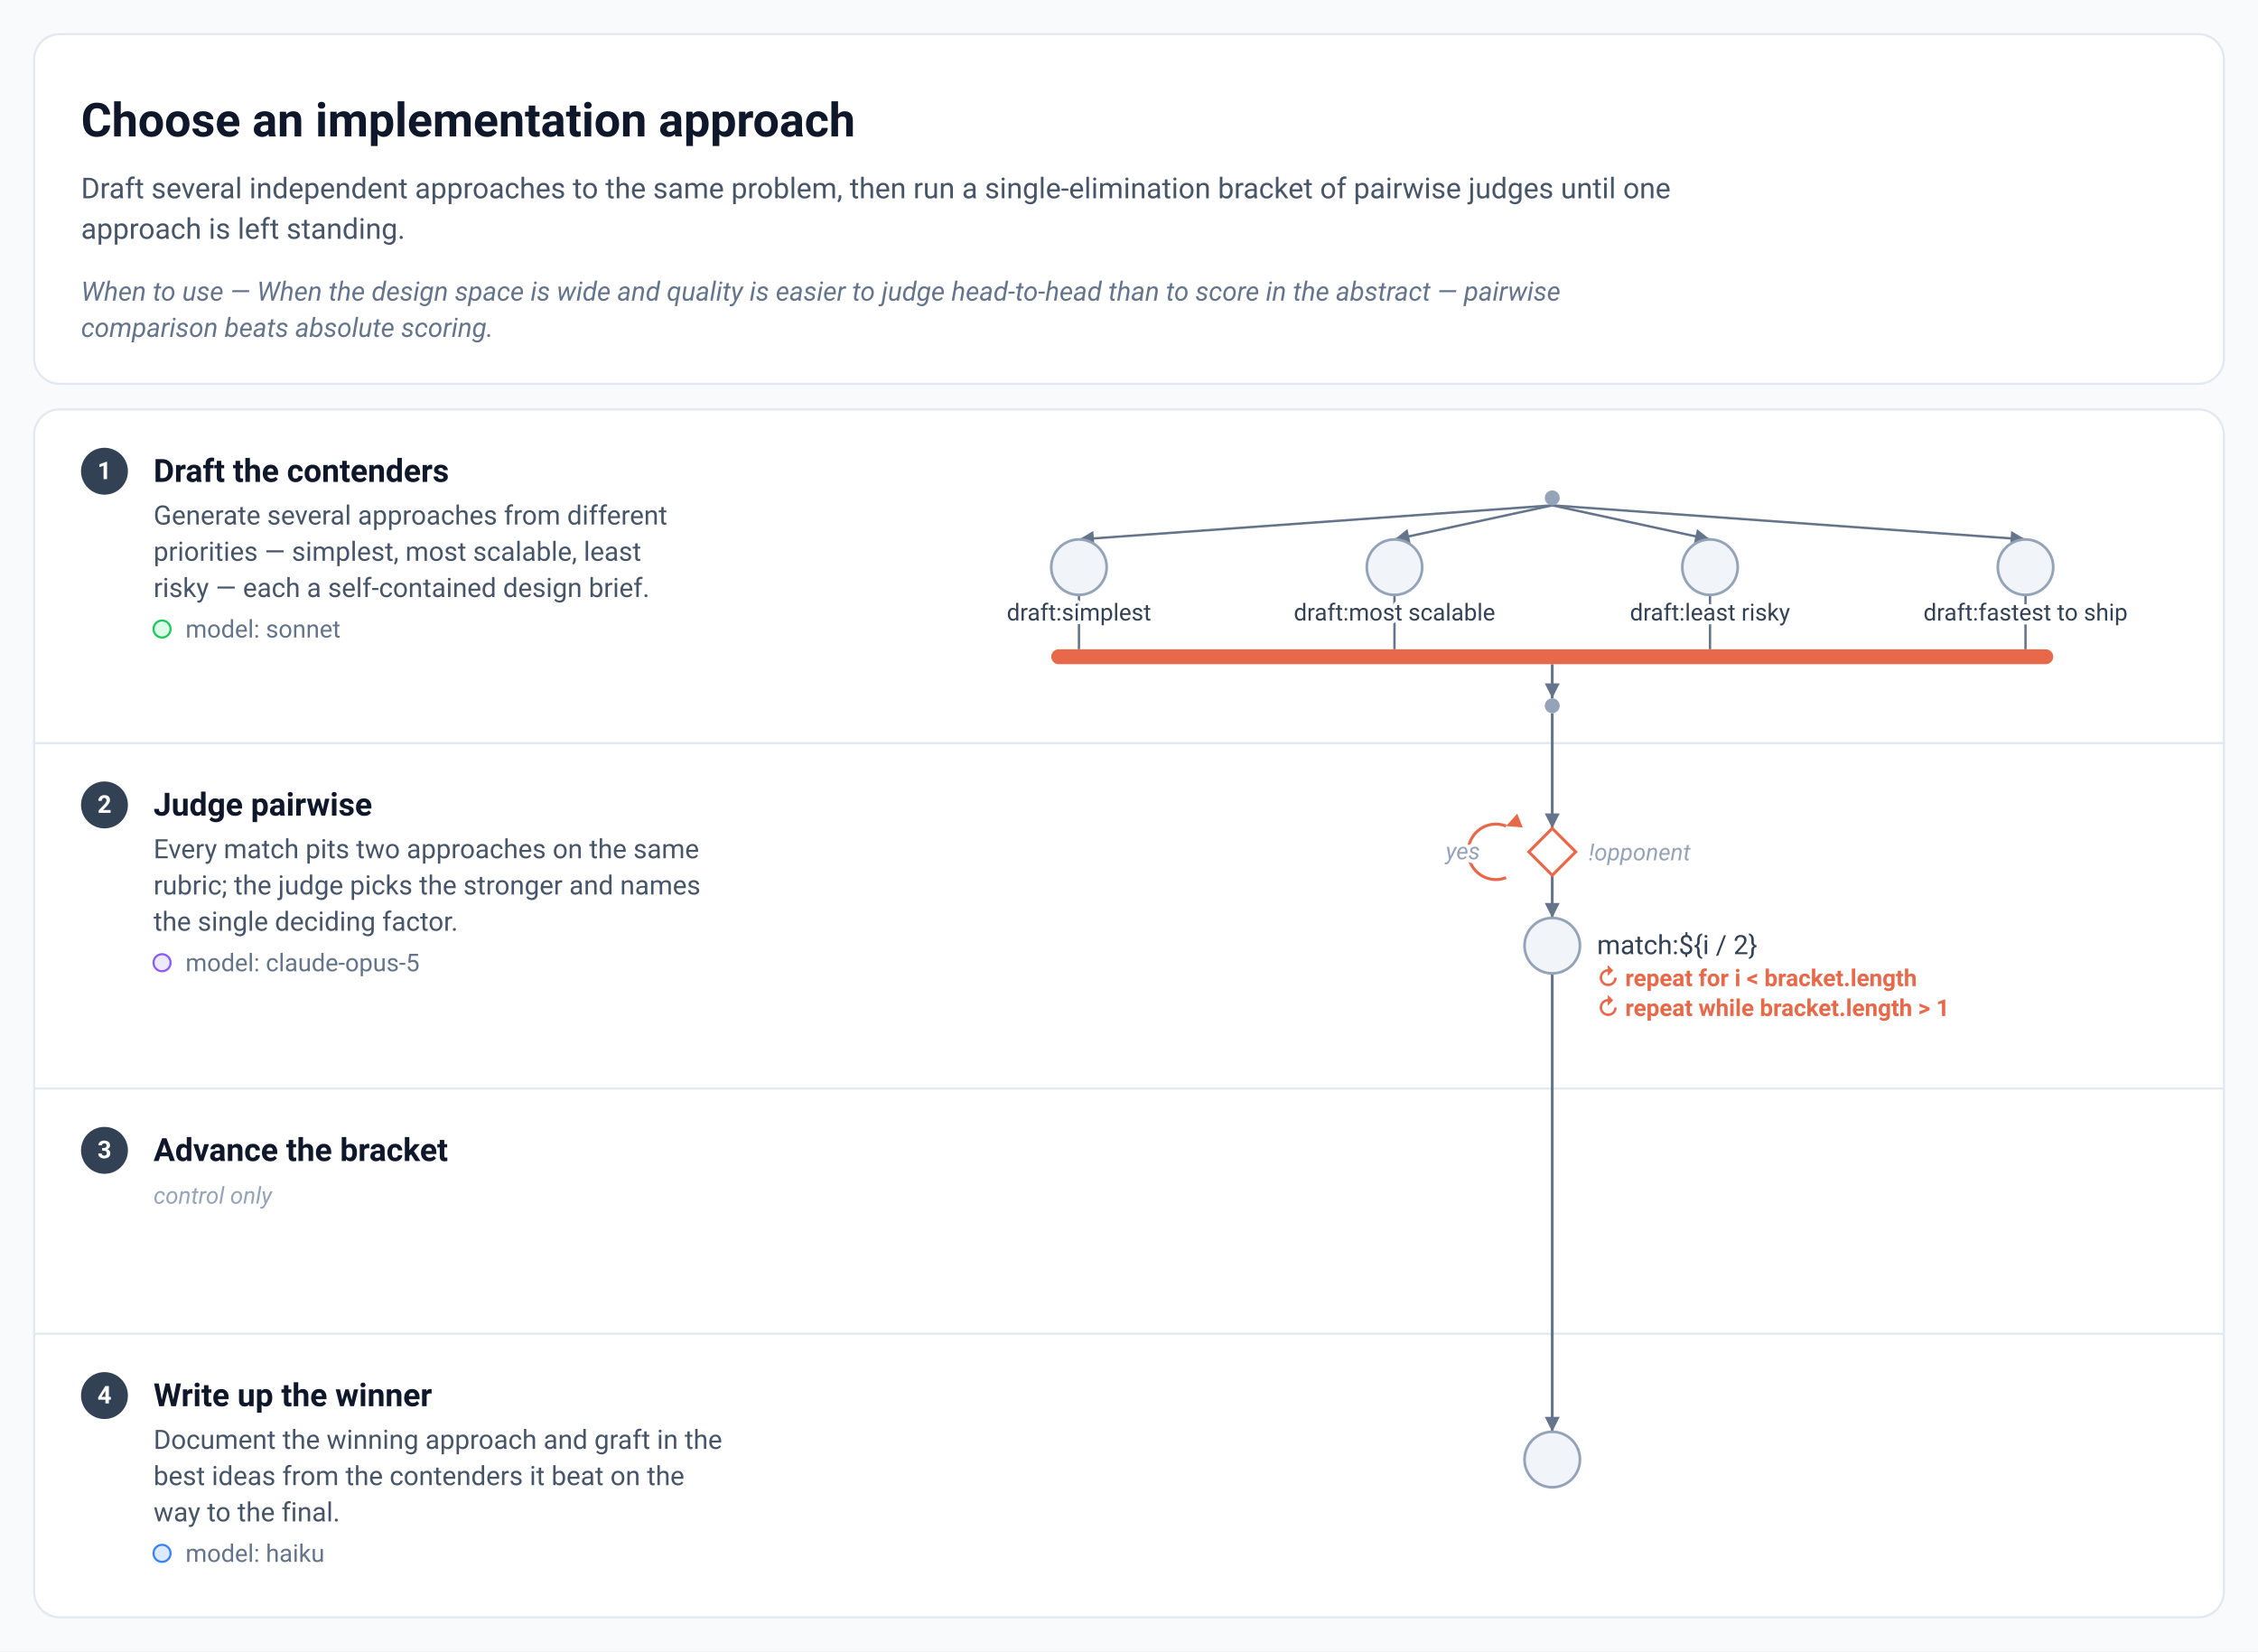
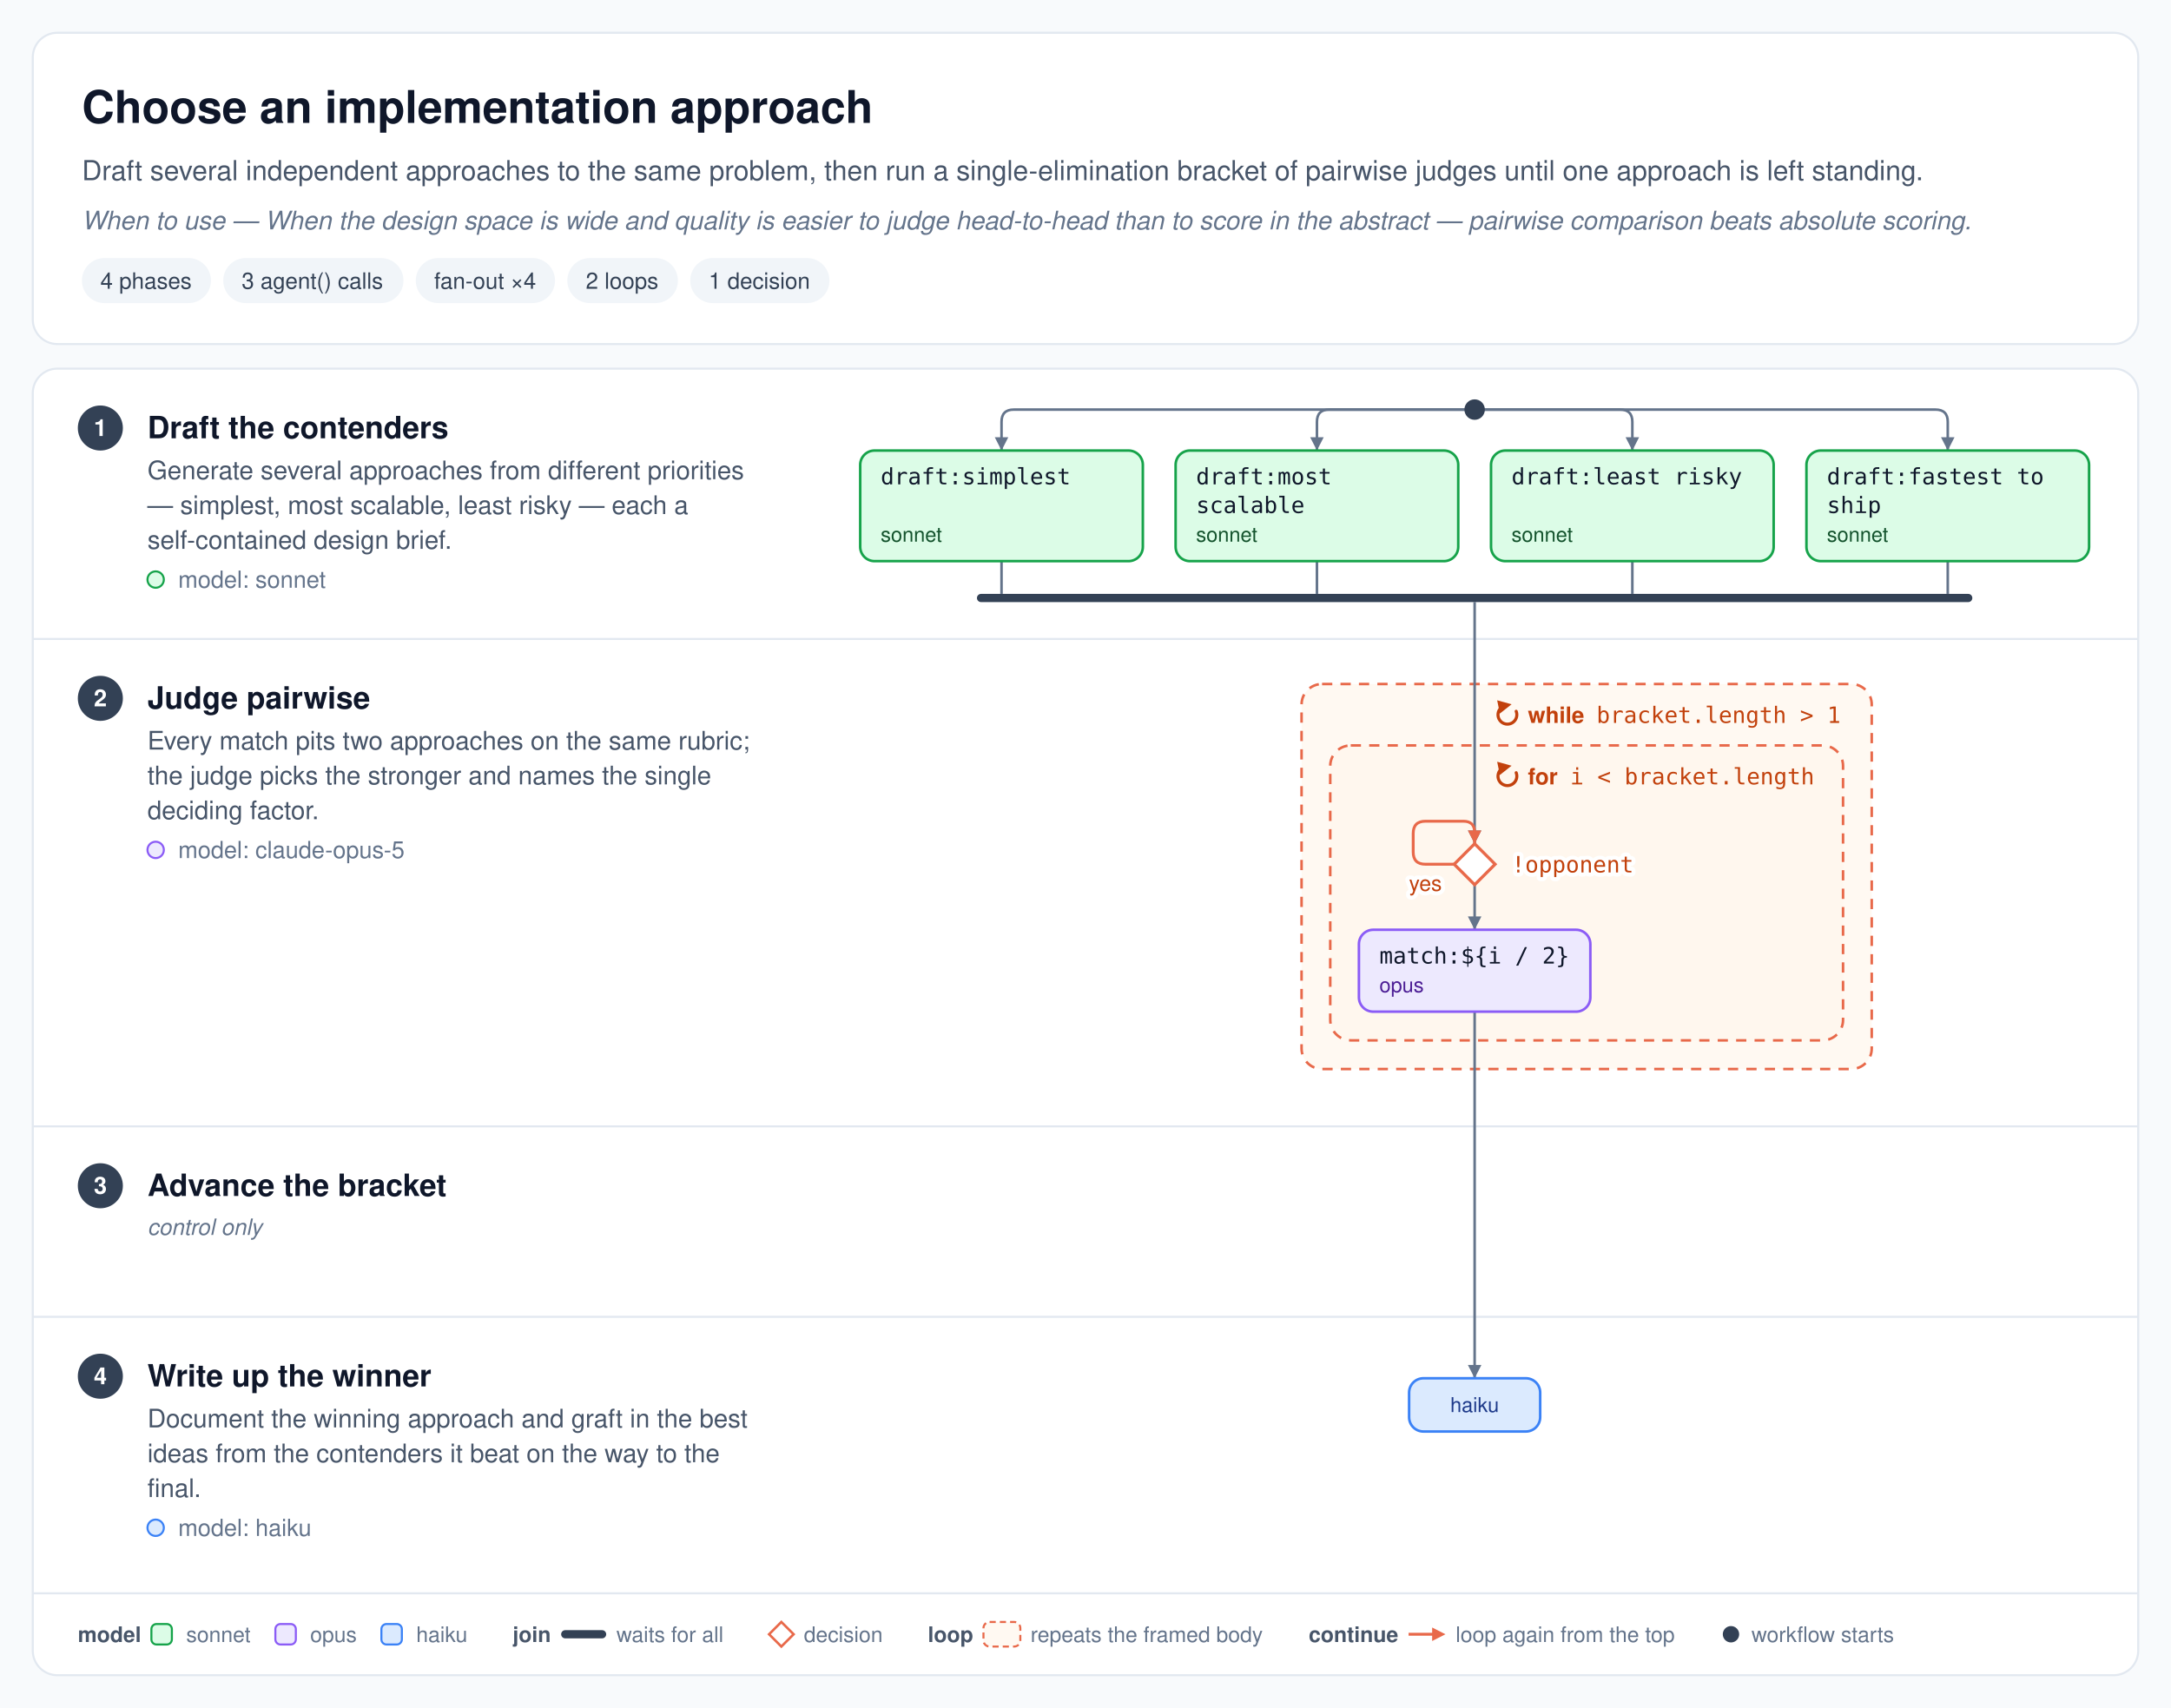
- <svg xmlns="http://www.w3.org/2000/svg" width="1059" height="774.5" viewBox="0 0 1059 774.5" font-family="-apple-system, BlinkMacSystemFont, 'Segoe UI', Roboto, Helvetica, Arial, sans-serif">
-   <rect width="1059" height="774.5" fill="#f8fafc" />
+ <svg xmlns="http://www.w3.org/2000/svg" width="1060" height="834" viewBox="0 0 1060 834" role="img" font-family="Helvetica, Arial, 'Liberation Sans', sans-serif">
+   <rect width="1060" height="834" fill="#f8fafc" />
  <g transform="translate(0 16)">
    <g class="header-card">
-       <rect x="16" y="0" width="1027" height="164" rx="12" fill="#ffffff" stroke="#e2e8f0" stroke-width="1" />
-       <text x="38" y="48" font-size="22" fill="#0f172a" font-weight="700">Choose an implementation approach</text>
-       <text x="38" y="77" font-size="13.5" fill="#475569">Draft several independent approaches to the same problem, then run a single-elimination bracket of pairwise judges until one</text>
-       <text x="38" y="96" font-size="13.5" fill="#475569">approach is left standing.</text>
-       <text x="38" y="125" font-size="12.5" fill="#64748b" font-style="italic">When to use — When the design space is wide and quality is easier to judge head-to-head than to score in the abstract — pairwise</text>
-       <text x="38" y="142" font-size="12.5" fill="#64748b" font-style="italic">comparison beats absolute scoring.</text>
+       <rect x="16" y="0" width="1028" height="152" rx="12" fill="#ffffff" stroke="#e2e8f0" stroke-width="1" />
+       <text x="40" y="44" font-size="22" fill="#0f172a" font-weight="700">Choose an implementation approach</text>
+       <text x="40" y="72" font-size="13.5" fill="#475569">Draft several independent approaches to the same problem, then run a single-elimination bracket of pairwise judges until one approach is left standing.</text>
+       <text x="40" y="96" font-size="12.5" fill="#64748b" font-style="italic">When to use — When the design space is wide and quality is easier to judge head-to-head than to score in the abstract — pairwise comparison beats absolute scoring.</text>
+       <rect x="40" y="110" width="63" height="22" rx="11" fill="#f1f5f9" />
+       <text x="49" y="125" font-size="11" fill="#334155">4 phases</text>
+       <rect x="109" y="110" width="88" height="22" rx="11" fill="#f1f5f9" />
+       <text x="118" y="125" font-size="11" fill="#334155">3 agent() calls</text>
+       <rect x="203" y="110" width="68" height="22" rx="11" fill="#f1f5f9" />
+       <text x="212" y="125" font-size="11" fill="#334155">fan-out ×4</text>
+       <rect x="277" y="110" width="54" height="22" rx="11" fill="#f1f5f9" />
+       <text x="286" y="125" font-size="11" fill="#334155">2 loops</text>
+       <rect x="337" y="110" width="68" height="22" rx="11" fill="#f1f5f9" />
+       <text x="346" y="125" font-size="11" fill="#334155">1 decision</text>
    </g>
  </g>
-   <g transform="translate(0 192)">
-     <rect x="16" y="0" width="1027" height="566.5" rx="12" fill="#ffffff" stroke="#e2e8f0" stroke-width="1" />
+   <g transform="translate(0 180)">
+     <rect x="16" y="0" width="1028" height="638" rx="12" fill="#ffffff" stroke="#e2e8f0" stroke-width="1" />
    <g class="swimlane" />
    <g class="swimlane">
-       <line x1="16" y1="156.5" x2="1043" y2="156.5" stroke="#e2e8f0" stroke-width="1" />
+       <line x1="16" y1="132" x2="1044" y2="132" stroke="#e2e8f0" stroke-width="1" />
    </g>
    <g class="swimlane-empty">
-       <line x1="16" y1="318.5" x2="1043" y2="318.5" stroke="#e2e8f0" stroke-width="1" />
+       <line x1="16" y1="370" x2="1044" y2="370" stroke="#e2e8f0" stroke-width="1" />
    </g>
    <g class="swimlane">
-       <line x1="16" y1="433.5" x2="1043" y2="433.5" stroke="#e2e8f0" stroke-width="1" />
+       <line x1="16" y1="463" x2="1044" y2="463" stroke="#e2e8f0" stroke-width="1" />
    </g>
    <g transform="translate(0 0)">
      <g class="lane-label">
        <circle cx="49" cy="29" r="11" fill="#334155" />
-         <text x="49" y="32.7" font-size="11.5" fill="#ffffff" font-weight="700" text-anchor="middle">1</text>
+         <text x="49" y="32.9" font-size="11.5" fill="#ffffff" font-weight="700" text-anchor="middle">1</text>
        <text x="72" y="34" font-size="15" fill="#0f172a" font-weight="700">Draft the contenders</text>
-         <text x="72" y="54" font-size="12.5" fill="#475569">Generate several approaches from different</text>
-         <text x="72" y="71" font-size="12.5" fill="#475569">priorities — simplest, most scalable, least</text>
-         <text x="72" y="88" font-size="12.5" fill="#475569">risky — each a self-contained design brief.</text>
-         <circle cx="76" cy="103" r="4" fill="#dcfce7" stroke="#22c55e" stroke-width="1" />
+         <text x="72" y="54" font-size="12.5" fill="#475569">Generate several approaches from different priorities</text>
+         <text x="72" y="71" font-size="12.5" fill="#475569">— simplest, most scalable, least risky — each a</text>
+         <text x="72" y="88" font-size="12.5" fill="#475569">self-contained design brief.</text>
+         <circle cx="76" cy="103" r="4" fill="#dcfce7" stroke="#16a34a" />
        <text x="87" y="107" font-size="11.5" fill="#64748b">model: sonnet</text>
      </g>
    </g>
-     <g transform="translate(0 156.5)">
-       <g class="lane-label">
-         <circle cx="49" cy="29" r="11" fill="#334155" />
-         <text x="49" y="32.7" font-size="11.5" fill="#ffffff" font-weight="700" text-anchor="middle">2</text>
+     <g transform="translate(0 132)">
+       <g class="lane-label">
+         <circle cx="49" cy="29" r="11" fill="#334155" />
+         <text x="49" y="32.9" font-size="11.5" fill="#ffffff" font-weight="700" text-anchor="middle">2</text>
        <text x="72" y="34" font-size="15" fill="#0f172a" font-weight="700">Judge pairwise</text>
-         <text x="72" y="54" font-size="12.5" fill="#475569">Every match pits two approaches on the same</text>
-         <text x="72" y="71" font-size="12.5" fill="#475569">rubric; the judge picks the stronger and names</text>
-         <text x="72" y="88" font-size="12.5" fill="#475569">the single deciding factor.</text>
-         <circle cx="76" cy="103" r="4" fill="#ede9fe" stroke="#8b5cf6" stroke-width="1" />
+         <text x="72" y="54" font-size="12.5" fill="#475569">Every match pits two approaches on the same rubric;</text>
+         <text x="72" y="71" font-size="12.5" fill="#475569">the judge picks the stronger and names the single</text>
+         <text x="72" y="88" font-size="12.5" fill="#475569">deciding factor.</text>
+         <circle cx="76" cy="103" r="4" fill="#ede9fe" stroke="#8b5cf6" />
        <text x="87" y="107" font-size="11.5" fill="#64748b">model: claude-opus-5</text>
      </g>
    </g>
-     <g transform="translate(0 318.5)">
-       <g class="lane-label">
-         <circle cx="49" cy="29" r="11" fill="#334155" />
-         <text x="49" y="32.7" font-size="11.5" fill="#ffffff" font-weight="700" text-anchor="middle">3</text>
+     <g transform="translate(0 370)">
+       <g class="lane-label">
+         <circle cx="49" cy="29" r="11" fill="#334155" />
+         <text x="49" y="32.9" font-size="11.5" fill="#ffffff" font-weight="700" text-anchor="middle">3</text>
        <text x="72" y="34" font-size="15" fill="#0f172a" font-weight="700">Advance the bracket</text>
-         <text x="72" y="54" font-size="11" fill="#94a3b8" font-style="italic">control only</text>
-       </g>
-     </g>
-     <g transform="translate(0 433.5)">
-       <g class="lane-label">
-         <circle cx="49" cy="29" r="11" fill="#334155" />
-         <text x="49" y="32.7" font-size="11.5" fill="#ffffff" font-weight="700" text-anchor="middle">4</text>
+         <text x="72" y="53" font-size="11" fill="#64748b" font-style="italic">control only</text>
+       </g>
+     </g>
+     <g transform="translate(0 463)">
+       <g class="lane-label">
+         <circle cx="49" cy="29" r="11" fill="#334155" />
+         <text x="49" y="32.9" font-size="11.5" fill="#ffffff" font-weight="700" text-anchor="middle">4</text>
        <text x="72" y="34" font-size="15" fill="#0f172a" font-weight="700">Write up the winner</text>
-         <text x="72" y="54" font-size="12.5" fill="#475569">Document the winning approach and graft in the</text>
-         <text x="72" y="71" font-size="12.5" fill="#475569">best ideas from the contenders it beat on the</text>
-         <text x="72" y="88" font-size="12.5" fill="#475569">way to the final.</text>
-         <circle cx="76" cy="103" r="4" fill="#dbeafe" stroke="#3b82f6" stroke-width="1" />
+         <text x="72" y="54" font-size="12.5" fill="#475569">Document the winning approach and graft in the best</text>
+         <text x="72" y="71" font-size="12.5" fill="#475569">ideas from the contenders it beat on the way to the</text>
+         <text x="72" y="88" font-size="12.5" fill="#475569">final.</text>
+         <circle cx="76" cy="103" r="4" fill="#dbeafe" stroke="#3b82f6" />
        <text x="87" y="107" font-size="11.5" fill="#64748b">model: haiku</text>
      </g>
    </g>
-     <g class="topology" transform="translate(424 0)">
-       <g class="edge">
-         <path d="M 304 45 L 82.03 61" fill="none" stroke="#64748b" stroke-width="1.1" />
-         <polygon points="82.03,61 88.76,57.01 89.26,63.99" fill="#64748b" />
-       </g>
-       <g class="edge">
-         <path d="M 304 45 L 230.01 61" fill="none" stroke="#64748b" stroke-width="1.1" />
-         <polygon points="230.01,61 236.11,56.1 237.59,62.94" fill="#64748b" />
-       </g>
-       <g class="edge">
-         <path d="M 304 45 L 377.99 61" fill="none" stroke="#64748b" stroke-width="1.1" />
-         <polygon points="377.99,61 370.41,62.94 371.89,56.1" fill="#64748b" />
-       </g>
-       <g class="edge">
-         <path d="M 304 45 L 525.97 61" fill="none" stroke="#64748b" stroke-width="1.1" />
-         <polygon points="525.97,61 518.74,63.99 519.24,57.01" fill="#64748b" />
-       </g>
-       <g class="edge">
-         <path d="M 82.03 87 L 82.03 112.5" fill="none" stroke="#64748b" stroke-width="1.1" />
-       </g>
-       <g class="edge">
-         <path d="M 230.01 87 L 230.01 112.5" fill="none" stroke="#64748b" stroke-width="1.1" />
-       </g>
-       <g class="edge">
-         <path d="M 377.99 87 L 377.99 112.5" fill="none" stroke="#64748b" stroke-width="1.1" />
-       </g>
-       <g class="edge">
-         <path d="M 525.97 87 L 525.97 112.5" fill="none" stroke="#64748b" stroke-width="1.1" />
-       </g>
-       <g class="edge">
-         <path d="M 304 119.5 L 304 135.5" fill="none" stroke="#64748b" stroke-width="1.3" />
-         <polygon points="304,135.5 300.5,128.5 307.5,128.5" fill="#64748b" />
-       </g>
-       <g class="edge">
-         <path d="M 304 218.5 L 304 238.5" fill="none" stroke="#64748b" stroke-width="1.3" />
-         <polygon points="304,238.5 300.5,231.5 307.5,231.5" fill="#64748b" />
-       </g>
-       <g class="edge">
-         <path d="M 304 142.5 L 304 196.5" fill="none" stroke="#64748b" stroke-width="1.3" />
-         <polygon points="304,196.5 300.5,189.5 307.5,189.5" fill="#64748b" />
-       </g>
-       <g class="edge">
-         <path d="M 304 264.5 L 304 479.5" fill="none" stroke="#64748b" stroke-width="1.3" />
-         <polygon points="304,479.5 300.5,472.5 307.5,472.5" fill="#64748b" />
-       </g>
-       <circle class="hub" cx="304" cy="41.5" r="3.5" fill="#94a3b8" />
-       <g class="agent-node">
-         <circle cx="82.03" cy="74" r="13" fill="#f1f5f9" stroke="#94a3b8" stroke-width="1.25" />
-         <text x="82.03" y="99" font-size="11" fill="#334155" text-anchor="middle" stroke="#ffffff" stroke-width="3.5" stroke-linejoin="round" paint-order="stroke fill">draft:simplest</text>
-       </g>
-       <g class="agent-node">
-         <circle cx="230.01" cy="74" r="13" fill="#f1f5f9" stroke="#94a3b8" stroke-width="1.25" />
-         <text x="230.01" y="99" font-size="11" fill="#334155" text-anchor="middle" stroke="#ffffff" stroke-width="3.5" stroke-linejoin="round" paint-order="stroke fill">draft:most scalable</text>
-       </g>
-       <g class="agent-node">
-         <circle cx="377.99" cy="74" r="13" fill="#f1f5f9" stroke="#94a3b8" stroke-width="1.25" />
-         <text x="377.99" y="99" font-size="11" fill="#334155" text-anchor="middle" stroke="#ffffff" stroke-width="3.5" stroke-linejoin="round" paint-order="stroke fill">draft:least risky</text>
-       </g>
-       <g class="agent-node">
-         <circle cx="525.97" cy="74" r="13" fill="#f1f5f9" stroke="#94a3b8" stroke-width="1.25" />
-         <text x="525.97" y="99" font-size="11" fill="#334155" text-anchor="middle" stroke="#ffffff" stroke-width="3.5" stroke-linejoin="round" paint-order="stroke fill">draft:fastest to ship</text>
-       </g>
-       <rect class="barrier" x="69.03" y="112.5" width="469.94" height="7" rx="3.5" fill="#e8694a" />
-       <circle class="hub" cx="304" cy="139" r="3.5" fill="#94a3b8" />
+     <g class="topology" transform="translate(416 0)">
+       <g class="loop-frame">
+         <rect x="219.5" y="154" width="278.38" height="188" rx="10" fill="#fff7ed" stroke="#e8694a" stroke-width="1.25" fill-opacity="0.7" stroke-dasharray="5 4" />
+         <path d="M 324.28 167.31 A 4.6 4.6 0 1 1 319.09 164.49" fill="none" stroke="#c2410c" stroke-width="1.5" stroke-linecap="round" />
+         <polygon points="322.03,163.9 316.31,168.42 315,161.95" fill="#c2410c" />
+         <text x="330" y="173" font-size="11" fill="#c2410c" font-weight="700">while</text>
+         <text x="363.5" y="173" font-size="11" fill="#c2410c" font-family="Menlo, Consolas, 'DejaVu Sans Mono', 'Liberation Mono', monospace">bracket.length &gt; 1</text>
+       </g>
+       <g class="loop-frame">
+         <rect x="233.5" y="184" width="250.38" height="144" rx="10" fill="#fff7ed" stroke="#e8694a" stroke-width="1.25" fill-opacity="0.7" stroke-dasharray="5 4" />
+         <path d="M 324.28 197.31 A 4.6 4.6 0 1 1 319.09 194.49" fill="none" stroke="#c2410c" stroke-width="1.5" stroke-linecap="round" />
+         <polygon points="322.03,193.9 316.31,198.42 315,191.95" fill="#c2410c" />
+         <text x="330" y="203" font-size="11" fill="#c2410c" font-weight="700">for</text>
+         <text x="350.66" y="203" font-size="11" fill="#c2410c" font-family="Menlo, Consolas, 'DejaVu Sans Mono', 'Liberation Mono', monospace">i &lt; bracket.length</text>
+       </g>
+       <g class="edge">
+         <path d="M 304 20 L 79 20 Q 73 20 73 26 L 73 40" fill="none" stroke="#64748b" stroke-width="1.25" stroke-linejoin="round" />
+         <polygon points="73,40 69.7,33.5 76.3,33.5" fill="#64748b" />
+       </g>
+       <g class="edge">
+         <path d="M 304 20 L 233 20 Q 227 20 227 26 L 227 40" fill="none" stroke="#64748b" stroke-width="1.25" stroke-linejoin="round" />
+         <polygon points="227,40 223.7,33.5 230.3,33.5" fill="#64748b" />
+       </g>
+       <g class="edge">
+         <path d="M 304 20 L 375 20 Q 381 20 381 26 L 381 40" fill="none" stroke="#64748b" stroke-width="1.25" stroke-linejoin="round" />
+         <polygon points="381,40 377.7,33.5 384.3,33.5" fill="#64748b" />
+       </g>
+       <g class="edge">
+         <path d="M 304 20 L 529 20 Q 535 20 535 26 L 535 40" fill="none" stroke="#64748b" stroke-width="1.25" stroke-linejoin="round" />
+         <polygon points="535,40 531.7,33.5 538.3,33.5" fill="#64748b" />
+       </g>
+       <g class="edge">
+         <path d="M 73 94 L 73 110" fill="none" stroke="#64748b" stroke-width="1.25" stroke-linejoin="round" />
+       </g>
+       <g class="edge">
+         <path d="M 227 94 L 227 110" fill="none" stroke="#64748b" stroke-width="1.25" stroke-linejoin="round" />
+       </g>
+       <g class="edge">
+         <path d="M 381 94 L 381 110" fill="none" stroke="#64748b" stroke-width="1.25" stroke-linejoin="round" />
+       </g>
+       <g class="edge">
+         <path d="M 535 94 L 535 110" fill="none" stroke="#64748b" stroke-width="1.25" stroke-linejoin="round" />
+       </g>
+       <g class="edge">
+         <path d="M 304 252 L 304 274" fill="none" stroke="#64748b" stroke-width="1.25" stroke-linejoin="round" />
+         <polygon points="304,274 300.7,267.5 307.3,267.5" fill="#64748b" />
+       </g>
+       <g class="edge">
+         <path d="M 304 114 L 304 232" fill="none" stroke="#64748b" stroke-width="1.25" stroke-linejoin="round" />
+         <polygon points="304,232 300.7,225.5 307.3,225.5" fill="#64748b" />
+       </g>
+       <g class="edge">
+         <path d="M 304 314 L 304 493" fill="none" stroke="#64748b" stroke-width="1.25" stroke-linejoin="round" />
+         <polygon points="304,493 300.7,486.5 307.3,486.5" fill="#64748b" />
+       </g>
+       <circle class="start" cx="304" cy="20" r="5" fill="#334155" />
+       <g class="agent-node">
+         <rect x="4" y="40" width="138" height="54" rx="7" fill="#dcfce7" stroke="#16a34a" stroke-width="1.25" />
+         <text x="14" y="56.5" font-size="11" fill="#0f172a" font-family="Menlo, Consolas, 'DejaVu Sans Mono', 'Liberation Mono', monospace">draft:simplest</text>
+         <text x="14" y="84.5" font-size="10" fill="#14532d">sonnet</text>
+       </g>
+       <g class="agent-node">
+         <rect x="158" y="40" width="138" height="54" rx="7" fill="#dcfce7" stroke="#16a34a" stroke-width="1.25" />
+         <text x="168" y="56.5" font-size="11" fill="#0f172a" font-family="Menlo, Consolas, 'DejaVu Sans Mono', 'Liberation Mono', monospace">draft:most</text>
+         <text x="168" y="70.5" font-size="11" fill="#0f172a" font-family="Menlo, Consolas, 'DejaVu Sans Mono', 'Liberation Mono', monospace">scalable</text>
+         <text x="168" y="84.5" font-size="10" fill="#14532d">sonnet</text>
+       </g>
+       <g class="agent-node">
+         <rect x="312" y="40" width="138" height="54" rx="7" fill="#dcfce7" stroke="#16a34a" stroke-width="1.25" />
+         <text x="322" y="56.5" font-size="11" fill="#0f172a" font-family="Menlo, Consolas, 'DejaVu Sans Mono', 'Liberation Mono', monospace">draft:least risky</text>
+         <text x="322" y="84.5" font-size="10" fill="#14532d">sonnet</text>
+       </g>
+       <g class="agent-node">
+         <rect x="466" y="40" width="138" height="54" rx="7" fill="#dcfce7" stroke="#16a34a" stroke-width="1.25" />
+         <text x="476" y="56.5" font-size="11" fill="#0f172a" font-family="Menlo, Consolas, 'DejaVu Sans Mono', 'Liberation Mono', monospace">draft:fastest to</text>
+         <text x="476" y="70.5" font-size="11" fill="#0f172a" font-family="Menlo, Consolas, 'DejaVu Sans Mono', 'Liberation Mono', monospace">ship</text>
+         <text x="476" y="84.5" font-size="10" fill="#14532d">sonnet</text>
+       </g>
+       <rect x="61" y="110" width="486" height="4" rx="2" fill="#334155" class="barrier" />
      <g class="decision">
-         <polygon points="304,196.5 315,207.5 304,218.5 293,207.5" fill="#ffffff" stroke="#e8694a" stroke-width="1.4" />
-         <text x="321" y="211.5" font-size="11" fill="#94a3b8" font-style="italic" stroke="#ffffff" stroke-width="3.5" stroke-linejoin="round" paint-order="stroke fill">!opponent</text>
-       </g>
-       <g class="agent-node">
-         <circle cx="304" cy="251.5" r="13" fill="#f1f5f9" stroke="#94a3b8" stroke-width="1.25" />
-         <text x="325" y="255.5" font-size="12.5" fill="#334155" stroke="#ffffff" stroke-width="3.5" stroke-linejoin="round" paint-order="stroke fill">match:${i / 2}</text>
-       </g>
-       <g class="agent-node">
-         <circle cx="304" cy="492.5" r="13" fill="#f1f5f9" stroke="#94a3b8" stroke-width="1.25" />
+         <polygon points="304,232 314,242 304,252 294,242" fill="#ffffff" stroke="#e8694a" stroke-width="1.5" />
+         <text x="322" y="246" font-size="11" fill="#c2410c" font-family="Menlo, Consolas, 'DejaVu Sans Mono', 'Liberation Mono', monospace" stroke="#ffffff" stroke-width="4" stroke-linejoin="round" paint-order="stroke fill">!opponent</text>
+       </g>
+       <g class="agent-node">
+         <rect x="247.5" y="274" width="113" height="40" rx="7" fill="#ede9fe" stroke="#8b5cf6" stroke-width="1.25" />
+         <text x="257.5" y="290.5" font-size="11" fill="#0f172a" font-family="Menlo, Consolas, 'DejaVu Sans Mono', 'Liberation Mono', monospace">match:${i / 2}</text>
+         <text x="257.5" y="304.5" font-size="10" fill="#4c1d95">opus</text>
+       </g>
+       <g class="agent-node">
+         <rect x="272" y="493" width="64" height="26" rx="7" fill="#dbeafe" stroke="#3b82f6" stroke-width="1.25" />
+         <text x="304" y="509.5" font-size="10" fill="#1e3a8a" text-anchor="middle">haiku</text>
      </g>
      <g class="control-arc">
-         <path d="M 282.36 219.59 A 13 13 0 1 1 282.36 195.41" fill="none" stroke="#e8694a" stroke-width="1.4" />
-         <polygon points="282.36,195.41 287.58,189.58 290.16,196.09" fill="#e8694a" />
-         <text x="270.15" y="211" font-size="11" fill="#94a3b8" font-style="italic" text-anchor="end" stroke="#ffffff" stroke-width="3.5" stroke-linejoin="round" paint-order="stroke fill">yes</text>
-       </g>
-       <g class="loop-badge">
-         <text x="325" y="270.5" font-size="11" fill="#e8694a" font-weight="600" stroke="#ffffff" stroke-width="3.5" stroke-linejoin="round" paint-order="stroke fill">↻ repeat for i &lt; bracket.length</text>
-       </g>
-       <g class="loop-badge">
-         <text x="325" y="284.5" font-size="11" fill="#e8694a" font-weight="600" stroke="#ffffff" stroke-width="3.5" stroke-linejoin="round" paint-order="stroke fill">↻ repeat while bracket.length &gt; 1</text>
-       </g>
+         <path d="M 294 242 L 280 242 Q 274 242 274 236 L 274 227 Q 274 221 280 221 L 298.5 221 Q 304 221 304 226.5 L 304 232" fill="none" stroke="#e8694a" stroke-width="1.4" stroke-linejoin="round" />
+         <polygon points="304,232 300.7,225.5 307.3,225.5" fill="#e8694a" />
+         <text x="288" y="255" font-size="10.5" fill="#c2410c" text-anchor="end" stroke="#ffffff" stroke-width="4" stroke-linejoin="round" paint-order="stroke fill">yes</text>
+       </g>
+     </g>
+     <line x1="16" y1="598" x2="1044" y2="598" stroke="#e2e8f0" stroke-width="1" />
+     <g class="legend" transform="translate(0 611)">
+       <text x="38" y="10.8" font-size="10.5" fill="#475569" font-weight="700">model</text>
+       <rect x="73.92" y="2" width="10" height="10" rx="2.5" fill="#dcfce7" stroke="#16a34a" stroke-width="1" />
+       <text x="90.92" y="10.8" font-size="10.5" fill="#64748b">sonnet</text>
+       <rect x="134.45" y="2" width="10" height="10" rx="2.5" fill="#ede9fe" stroke="#8b5cf6" stroke-width="1" />
+       <text x="151.45" y="10.8" font-size="10.5" fill="#64748b">opus</text>
+       <rect x="186.22" y="2" width="10" height="10" rx="2.5" fill="#dbeafe" stroke="#3b82f6" stroke-width="1" />
+       <text x="203.22" y="10.8" font-size="10.5" fill="#64748b">haiku</text>
+       <text x="250.32" y="10.8" font-size="10.5" fill="#475569" font-weight="700">join</text>
+       <rect x="273.98" y="5" width="22" height="4" rx="2" fill="#334155" />
+       <text x="300.98" y="10.8" font-size="10.5" fill="#64748b">waits for all</text>
+       <polygon points="381.5,1 387.5,7 381.5,13 375.5,7" fill="#ffffff" stroke="#e8694a" stroke-width="1.2" />
+       <text x="392.5" y="10.8" font-size="10.5" fill="#64748b">decision</text>
+       <text x="453.03" y="10.8" font-size="10.5" fill="#475569" font-weight="700">loop</text>
+       <rect x="480.18" y="1" width="18" height="12" rx="3" fill="#fff7ed" stroke="#e8694a" stroke-width="1" fill-opacity="0.7" stroke-dasharray="3 2" />
+       <text x="503.18" y="10.8" font-size="10.5" fill="#64748b">repeats the framed body</text>
+       <text x="639" y="10.8" font-size="10.5" fill="#475569" font-weight="700">continue</text>
+       <path d="M 687.75 7 L 699.75 7" fill="none" stroke="#e8694a" stroke-width="1.4" stroke-linejoin="round" />
+       <polygon points="705.75,7 699.25,10.3 699.25,3.7" fill="#e8694a" />
+       <text x="710.75" y="10.8" font-size="10.5" fill="#64748b">loop again from the top</text>
+       <circle cx="845.16" cy="7" r="4" fill="#334155" />
+       <text x="855.16" y="10.8" font-size="10.5" fill="#64748b">workflow starts</text>
    </g>
  </g>
</svg>
